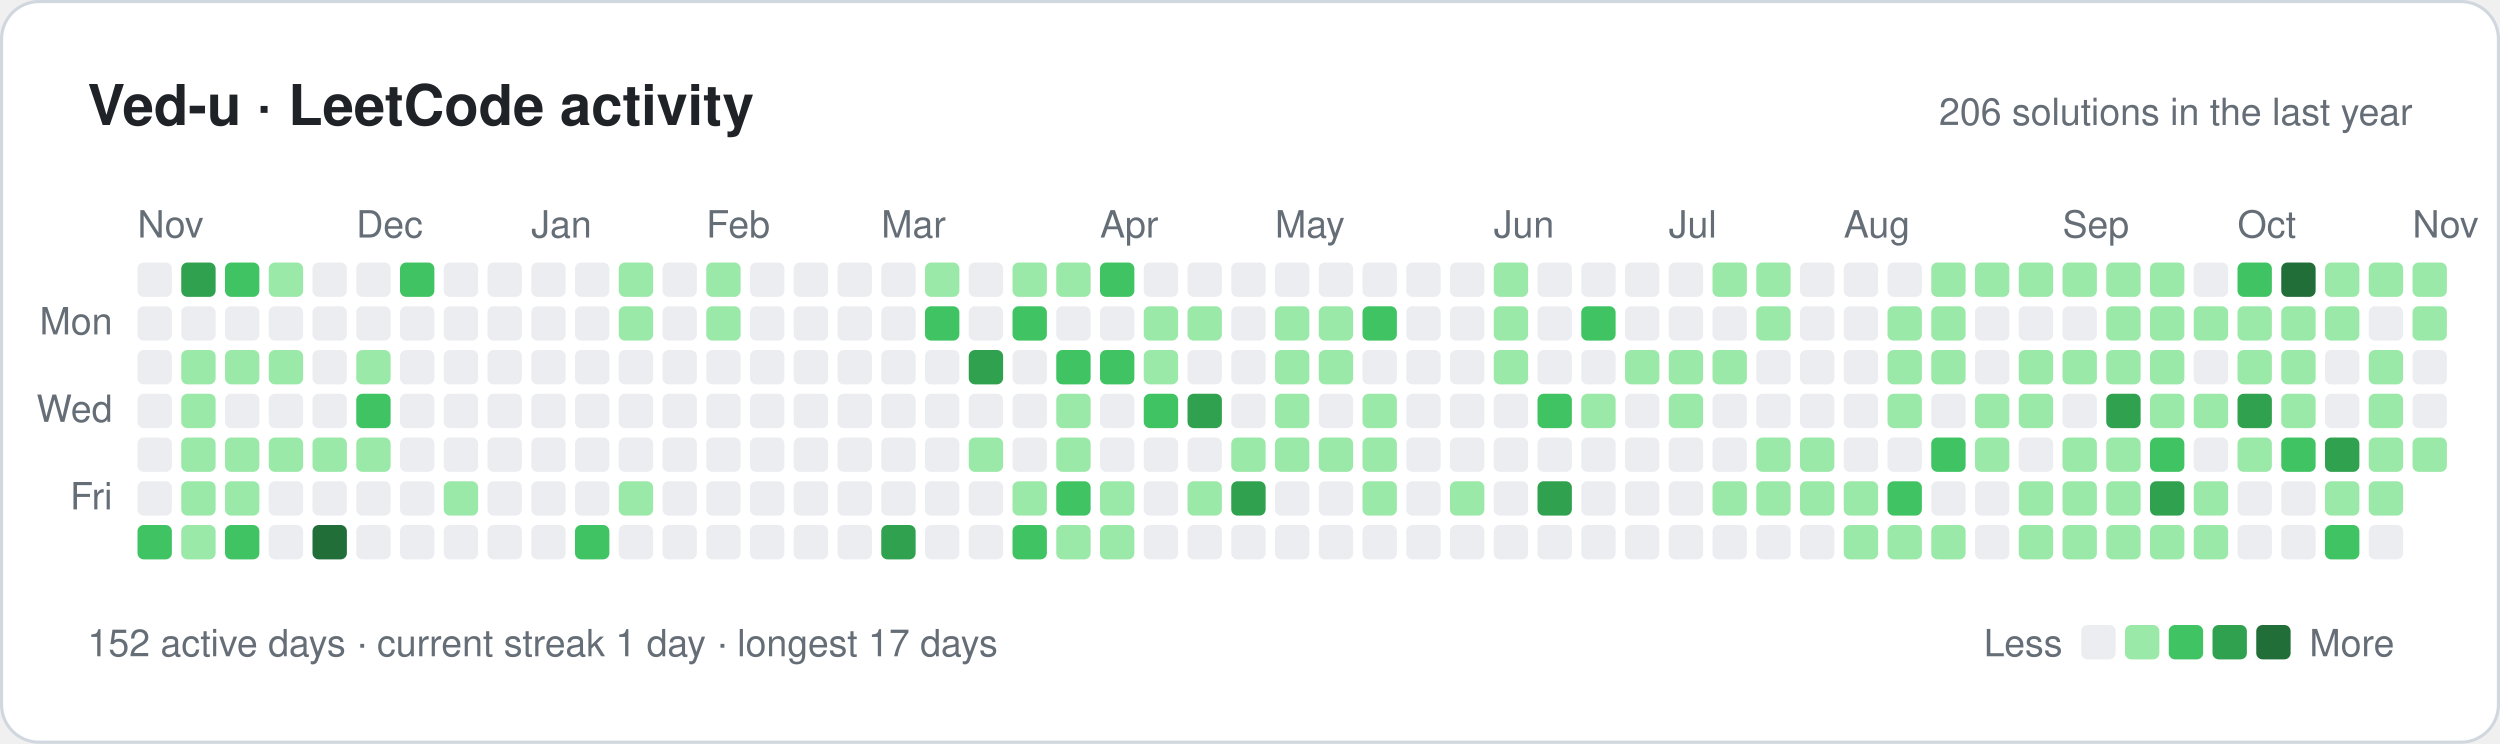
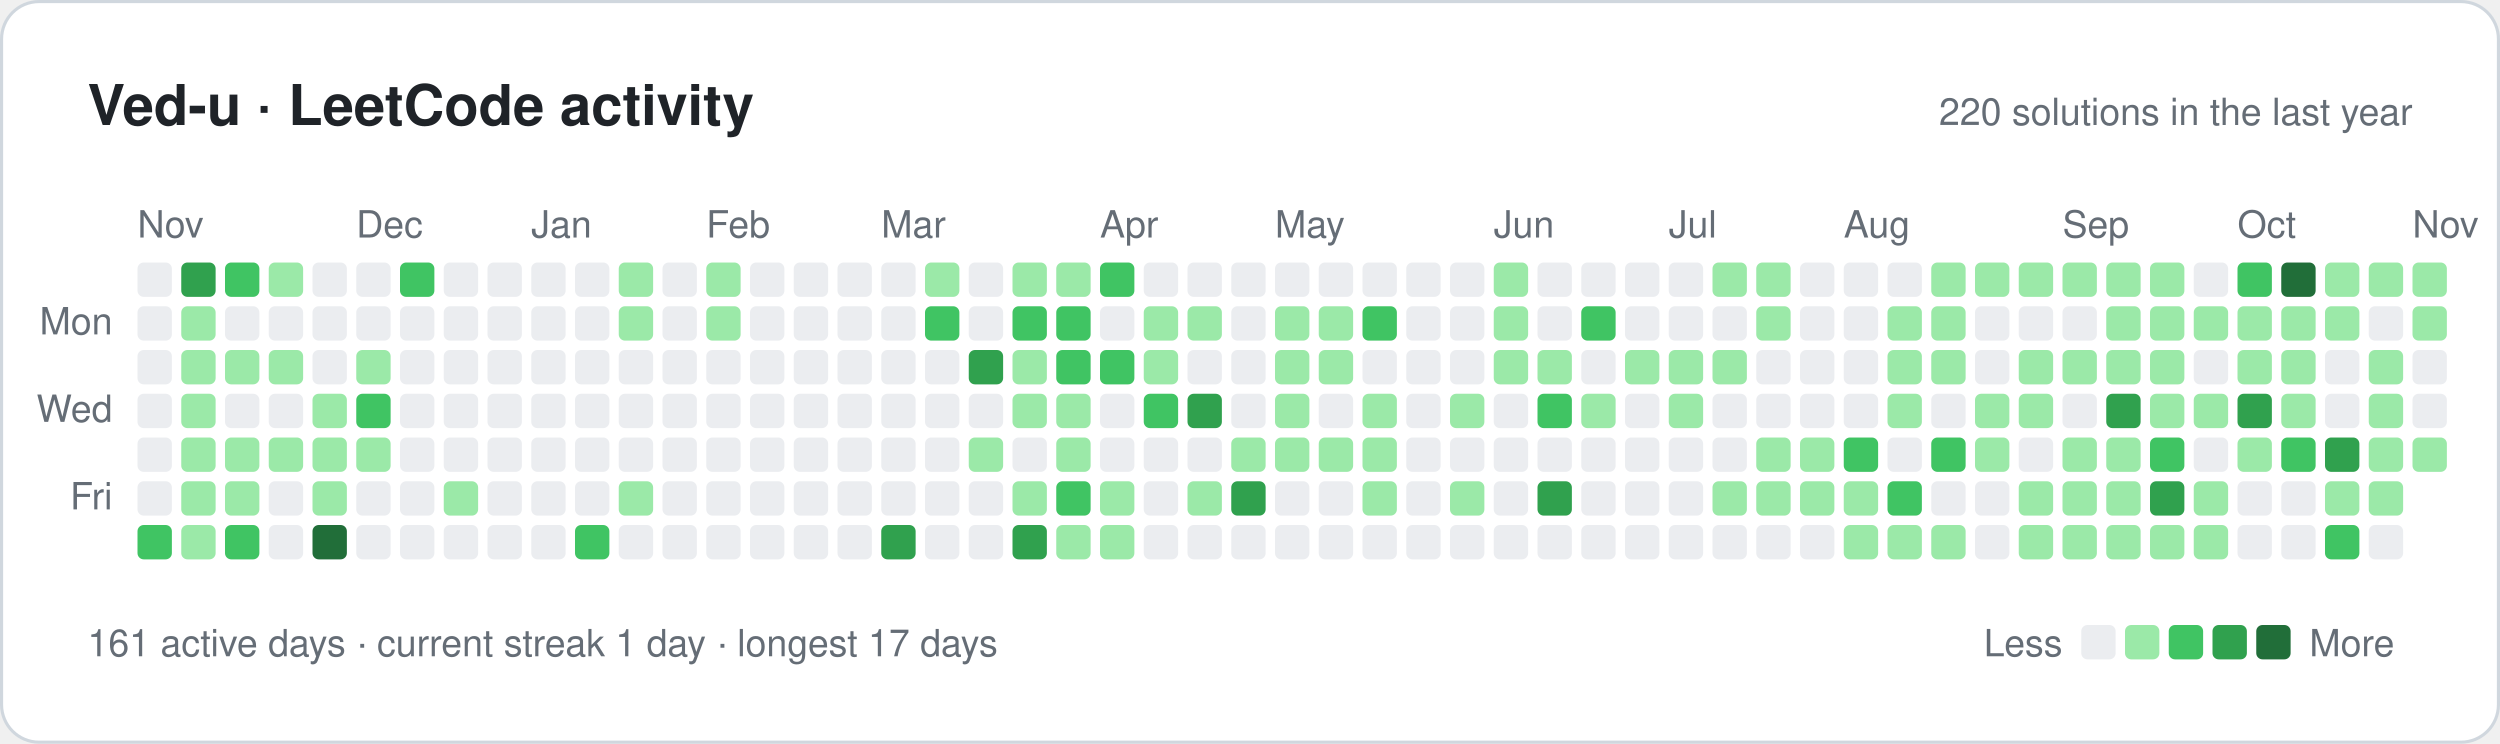
<svg xmlns="http://www.w3.org/2000/svg" width="800" height="238" viewBox="0 0 800 238" font-family="-apple-system,BlinkMacSystemFont,'Segoe UI',Helvetica,Arial,sans-serif" role="img" aria-labelledby="t">
  <style>
.bg{fill:#ffffff;stroke:#d0d7de}.title{fill:#1f2328;font-size:18px;font-weight:600}.muted{fill:#656d76;font-size:12px}
.label{fill:#1f2328;font-size:13px;font-weight:600}.value{fill:#1f2328;font-size:22px;font-weight:700}.value-sm{fill:#1f2328;font-size:14px;font-weight:700}
.total{fill:#1f2328;font-size:30px;font-weight:700}.track{fill:#eaeef2}.ring-track{stroke:#eaeef2}.divider{stroke:#d0d7de}.grid{stroke:#d0d7de;fill:none}
@media (prefers-color-scheme: dark){.bg{fill:#0d1117;stroke:#30363d}.title,.label,.value,.value-sm,.total{fill:#e6edf3}.muted{fill:#8b949e}.track{fill:#21262d}.ring-track{stroke:#21262d}.divider{stroke:#30363d}.grid{stroke:#30363d}}
@keyframes ls-fade{from{opacity:0;transform:translateY(6px)}to{opacity:1;transform:none}}
@keyframes ls-grow{from{transform:scaleX(0)}to{transform:scaleX(1)}}
@keyframes ls-pop{from{opacity:0;transform:scale(.2)}to{opacity:1;transform:scale(1)}}
@keyframes ls-pulse{0%,100%{opacity:1}50%{opacity:.3}}
.fade{animation:ls-fade .6s ease-out both}
.grow{transform-box:fill-box;transform-origin:left center;animation:ls-grow .9s cubic-bezier(.2,.7,.3,1) both}
.pulse{animation:ls-pulse 1.8s ease-in-out infinite}
.d1{animation-delay:0.12s}
.d2{animation-delay:0.24s}
.d3{animation-delay:0.36s}
.d4{animation-delay:0.48s}
.d5{animation-delay:0.60s}
.d6{animation-delay:0.72s}
.d7{animation-delay:0.84s}
.d8{animation-delay:0.96s}
@media (prefers-reduced-motion: reduce){*{animation:none!important}}
.h0{fill:#ebedf0}.h1{fill:#9be9a8}.h2{fill:#40c463}.h3{fill:#30a14e}.h4{fill:#216e39}
@media (prefers-color-scheme: dark){.h0{fill:#161b22}.h1{fill:#0e4429}.h2{fill:#006d32}.h3{fill:#26a641}.h4{fill:#39d353}}
</style>
  <rect x="0.5" y="0.5" width="799" height="237" rx="12" class="bg" />
  <g class="fade">
    <text x="28" y="40" class="title">Ved-u · LeetCode activity</text>
-     <text x="772" y="40" class="muted" text-anchor="end">206 solutions in the last year</text>
+     <text x="772" y="40" class="muted" text-anchor="end">220 solutions in the last year</text>
  </g>
  <text x="44" y="76" class="muted" font-size="11">Nov</text>
  <text x="114" y="76" class="muted" font-size="11">Dec</text>
  <text x="170" y="76" class="muted" font-size="11">Jan</text>
  <text x="226" y="76" class="muted" font-size="11">Feb</text>
  <text x="282" y="76" class="muted" font-size="11">Mar</text>
  <text x="352" y="76" class="muted" font-size="11">Apr</text>
  <text x="408" y="76" class="muted" font-size="11">May</text>
  <text x="478" y="76" class="muted" font-size="11">Jun</text>
  <text x="534" y="76" class="muted" font-size="11">Jul</text>
  <text x="590" y="76" class="muted" font-size="11">Aug</text>
  <text x="660" y="76" class="muted" font-size="11">Sep</text>
  <text x="716" y="76" class="muted" font-size="11">Oct</text>
  <text x="772" y="76" class="muted" font-size="11">Nov</text>
  <text x="36" y="107" class="muted" font-size="10" text-anchor="end">Mon</text>
  <text x="36" y="135" class="muted" font-size="10" text-anchor="end">Wed</text>
  <text x="36" y="163" class="muted" font-size="10" text-anchor="end">Fri</text>
  <g class="fade d1">
    <rect x="44" y="84" width="11" height="11" rx="2" class="h0" />
    <rect x="44" y="98" width="11" height="11" rx="2" class="h0" />
    <rect x="44" y="112" width="11" height="11" rx="2" class="h0" />
    <rect x="44" y="126" width="11" height="11" rx="2" class="h0" />
    <rect x="44" y="140" width="11" height="11" rx="2" class="h0" />
    <rect x="44" y="154" width="11" height="11" rx="2" class="h0" />
    <rect x="44" y="168" width="11" height="11" rx="2" class="h2" />
    <rect x="58" y="84" width="11" height="11" rx="2" class="h3" />
-     <rect x="58" y="98" width="11" height="11" rx="2" class="h0" />
+     <rect x="58" y="98" width="11" height="11" rx="2" class="h1" />
    <rect x="58" y="112" width="11" height="11" rx="2" class="h1" />
    <rect x="58" y="126" width="11" height="11" rx="2" class="h1" />
    <rect x="58" y="140" width="11" height="11" rx="2" class="h1" />
    <rect x="58" y="154" width="11" height="11" rx="2" class="h1" />
    <rect x="58" y="168" width="11" height="11" rx="2" class="h1" />
    <rect x="72" y="84" width="11" height="11" rx="2" class="h2" />
    <rect x="72" y="98" width="11" height="11" rx="2" class="h0" />
    <rect x="72" y="112" width="11" height="11" rx="2" class="h1" />
    <rect x="72" y="126" width="11" height="11" rx="2" class="h0" />
    <rect x="72" y="140" width="11" height="11" rx="2" class="h1" />
    <rect x="72" y="154" width="11" height="11" rx="2" class="h1" />
    <rect x="72" y="168" width="11" height="11" rx="2" class="h2" />
    <rect x="86" y="84" width="11" height="11" rx="2" class="h1" />
    <rect x="86" y="98" width="11" height="11" rx="2" class="h0" />
    <rect x="86" y="112" width="11" height="11" rx="2" class="h1" />
    <rect x="86" y="126" width="11" height="11" rx="2" class="h0" />
    <rect x="86" y="140" width="11" height="11" rx="2" class="h1" />
    <rect x="86" y="154" width="11" height="11" rx="2" class="h0" />
    <rect x="86" y="168" width="11" height="11" rx="2" class="h0" />
    <rect x="100" y="84" width="11" height="11" rx="2" class="h0" />
    <rect x="100" y="98" width="11" height="11" rx="2" class="h0" />
    <rect x="100" y="112" width="11" height="11" rx="2" class="h0" />
-     <rect x="100" y="126" width="11" height="11" rx="2" class="h0" />
+     <rect x="100" y="126" width="11" height="11" rx="2" class="h1" />
    <rect x="100" y="140" width="11" height="11" rx="2" class="h1" />
-     <rect x="100" y="154" width="11" height="11" rx="2" class="h0" />
+     <rect x="100" y="154" width="11" height="11" rx="2" class="h1" />
    <rect x="100" y="168" width="11" height="11" rx="2" class="h4" />
    <rect x="114" y="84" width="11" height="11" rx="2" class="h0" />
    <rect x="114" y="98" width="11" height="11" rx="2" class="h0" />
    <rect x="114" y="112" width="11" height="11" rx="2" class="h1" />
    <rect x="114" y="126" width="11" height="11" rx="2" class="h2" />
    <rect x="114" y="140" width="11" height="11" rx="2" class="h1" />
    <rect x="114" y="154" width="11" height="11" rx="2" class="h0" />
    <rect x="114" y="168" width="11" height="11" rx="2" class="h0" />
    <rect x="128" y="84" width="11" height="11" rx="2" class="h2" />
    <rect x="128" y="98" width="11" height="11" rx="2" class="h0" />
    <rect x="128" y="112" width="11" height="11" rx="2" class="h0" />
    <rect x="128" y="126" width="11" height="11" rx="2" class="h0" />
    <rect x="128" y="140" width="11" height="11" rx="2" class="h0" />
    <rect x="128" y="154" width="11" height="11" rx="2" class="h0" />
    <rect x="128" y="168" width="11" height="11" rx="2" class="h0" />
    <rect x="142" y="84" width="11" height="11" rx="2" class="h0" />
    <rect x="142" y="98" width="11" height="11" rx="2" class="h0" />
    <rect x="142" y="112" width="11" height="11" rx="2" class="h0" />
    <rect x="142" y="126" width="11" height="11" rx="2" class="h0" />
    <rect x="142" y="140" width="11" height="11" rx="2" class="h0" />
    <rect x="142" y="154" width="11" height="11" rx="2" class="h1" />
    <rect x="142" y="168" width="11" height="11" rx="2" class="h0" />
    <rect x="156" y="84" width="11" height="11" rx="2" class="h0" />
    <rect x="156" y="98" width="11" height="11" rx="2" class="h0" />
    <rect x="156" y="112" width="11" height="11" rx="2" class="h0" />
    <rect x="156" y="126" width="11" height="11" rx="2" class="h0" />
    <rect x="156" y="140" width="11" height="11" rx="2" class="h0" />
    <rect x="156" y="154" width="11" height="11" rx="2" class="h0" />
    <rect x="156" y="168" width="11" height="11" rx="2" class="h0" />
    <rect x="170" y="84" width="11" height="11" rx="2" class="h0" />
    <rect x="170" y="98" width="11" height="11" rx="2" class="h0" />
    <rect x="170" y="112" width="11" height="11" rx="2" class="h0" />
    <rect x="170" y="126" width="11" height="11" rx="2" class="h0" />
    <rect x="170" y="140" width="11" height="11" rx="2" class="h0" />
    <rect x="170" y="154" width="11" height="11" rx="2" class="h0" />
    <rect x="170" y="168" width="11" height="11" rx="2" class="h0" />
    <rect x="184" y="84" width="11" height="11" rx="2" class="h0" />
    <rect x="184" y="98" width="11" height="11" rx="2" class="h0" />
    <rect x="184" y="112" width="11" height="11" rx="2" class="h0" />
    <rect x="184" y="126" width="11" height="11" rx="2" class="h0" />
    <rect x="184" y="140" width="11" height="11" rx="2" class="h0" />
    <rect x="184" y="154" width="11" height="11" rx="2" class="h0" />
    <rect x="184" y="168" width="11" height="11" rx="2" class="h2" />
    <rect x="198" y="84" width="11" height="11" rx="2" class="h1" />
    <rect x="198" y="98" width="11" height="11" rx="2" class="h1" />
    <rect x="198" y="112" width="11" height="11" rx="2" class="h0" />
    <rect x="198" y="126" width="11" height="11" rx="2" class="h0" />
    <rect x="198" y="140" width="11" height="11" rx="2" class="h0" />
    <rect x="198" y="154" width="11" height="11" rx="2" class="h1" />
    <rect x="198" y="168" width="11" height="11" rx="2" class="h0" />
    <rect x="212" y="84" width="11" height="11" rx="2" class="h0" />
    <rect x="212" y="98" width="11" height="11" rx="2" class="h0" />
    <rect x="212" y="112" width="11" height="11" rx="2" class="h0" />
    <rect x="212" y="126" width="11" height="11" rx="2" class="h0" />
    <rect x="212" y="140" width="11" height="11" rx="2" class="h0" />
    <rect x="212" y="154" width="11" height="11" rx="2" class="h0" />
    <rect x="212" y="168" width="11" height="11" rx="2" class="h0" />
    <rect x="226" y="84" width="11" height="11" rx="2" class="h1" />
    <rect x="226" y="98" width="11" height="11" rx="2" class="h1" />
    <rect x="226" y="112" width="11" height="11" rx="2" class="h0" />
    <rect x="226" y="126" width="11" height="11" rx="2" class="h0" />
    <rect x="226" y="140" width="11" height="11" rx="2" class="h0" />
    <rect x="226" y="154" width="11" height="11" rx="2" class="h0" />
    <rect x="226" y="168" width="11" height="11" rx="2" class="h0" />
    <rect x="240" y="84" width="11" height="11" rx="2" class="h0" />
    <rect x="240" y="98" width="11" height="11" rx="2" class="h0" />
    <rect x="240" y="112" width="11" height="11" rx="2" class="h0" />
    <rect x="240" y="126" width="11" height="11" rx="2" class="h0" />
    <rect x="240" y="140" width="11" height="11" rx="2" class="h0" />
    <rect x="240" y="154" width="11" height="11" rx="2" class="h0" />
    <rect x="240" y="168" width="11" height="11" rx="2" class="h0" />
    <rect x="254" y="84" width="11" height="11" rx="2" class="h0" />
    <rect x="254" y="98" width="11" height="11" rx="2" class="h0" />
    <rect x="254" y="112" width="11" height="11" rx="2" class="h0" />
    <rect x="254" y="126" width="11" height="11" rx="2" class="h0" />
    <rect x="254" y="140" width="11" height="11" rx="2" class="h0" />
    <rect x="254" y="154" width="11" height="11" rx="2" class="h0" />
    <rect x="254" y="168" width="11" height="11" rx="2" class="h0" />
    <rect x="268" y="84" width="11" height="11" rx="2" class="h0" />
    <rect x="268" y="98" width="11" height="11" rx="2" class="h0" />
    <rect x="268" y="112" width="11" height="11" rx="2" class="h0" />
    <rect x="268" y="126" width="11" height="11" rx="2" class="h0" />
    <rect x="268" y="140" width="11" height="11" rx="2" class="h0" />
    <rect x="268" y="154" width="11" height="11" rx="2" class="h0" />
    <rect x="268" y="168" width="11" height="11" rx="2" class="h0" />
    <rect x="282" y="84" width="11" height="11" rx="2" class="h0" />
    <rect x="282" y="98" width="11" height="11" rx="2" class="h0" />
    <rect x="282" y="112" width="11" height="11" rx="2" class="h0" />
    <rect x="282" y="126" width="11" height="11" rx="2" class="h0" />
    <rect x="282" y="140" width="11" height="11" rx="2" class="h0" />
    <rect x="282" y="154" width="11" height="11" rx="2" class="h0" />
    <rect x="282" y="168" width="11" height="11" rx="2" class="h3" />
    <rect x="296" y="84" width="11" height="11" rx="2" class="h1" />
    <rect x="296" y="98" width="11" height="11" rx="2" class="h2" />
    <rect x="296" y="112" width="11" height="11" rx="2" class="h0" />
    <rect x="296" y="126" width="11" height="11" rx="2" class="h0" />
    <rect x="296" y="140" width="11" height="11" rx="2" class="h0" />
    <rect x="296" y="154" width="11" height="11" rx="2" class="h0" />
    <rect x="296" y="168" width="11" height="11" rx="2" class="h0" />
    <rect x="310" y="84" width="11" height="11" rx="2" class="h0" />
    <rect x="310" y="98" width="11" height="11" rx="2" class="h0" />
    <rect x="310" y="112" width="11" height="11" rx="2" class="h3" />
    <rect x="310" y="126" width="11" height="11" rx="2" class="h0" />
    <rect x="310" y="140" width="11" height="11" rx="2" class="h1" />
    <rect x="310" y="154" width="11" height="11" rx="2" class="h0" />
    <rect x="310" y="168" width="11" height="11" rx="2" class="h0" />
    <rect x="324" y="84" width="11" height="11" rx="2" class="h1" />
    <rect x="324" y="98" width="11" height="11" rx="2" class="h2" />
-     <rect x="324" y="112" width="11" height="11" rx="2" class="h0" />
-     <rect x="324" y="126" width="11" height="11" rx="2" class="h0" />
+     <rect x="324" y="112" width="11" height="11" rx="2" class="h1" />
+     <rect x="324" y="126" width="11" height="11" rx="2" class="h1" />
    <rect x="324" y="140" width="11" height="11" rx="2" class="h0" />
    <rect x="324" y="154" width="11" height="11" rx="2" class="h1" />
-     <rect x="324" y="168" width="11" height="11" rx="2" class="h2" />
+     <rect x="324" y="168" width="11" height="11" rx="2" class="h3" />
    <rect x="338" y="84" width="11" height="11" rx="2" class="h1" />
-     <rect x="338" y="98" width="11" height="11" rx="2" class="h0" />
+     <rect x="338" y="98" width="11" height="11" rx="2" class="h2" />
    <rect x="338" y="112" width="11" height="11" rx="2" class="h2" />
    <rect x="338" y="126" width="11" height="11" rx="2" class="h1" />
    <rect x="338" y="140" width="11" height="11" rx="2" class="h1" />
    <rect x="338" y="154" width="11" height="11" rx="2" class="h2" />
    <rect x="338" y="168" width="11" height="11" rx="2" class="h1" />
    <rect x="352" y="84" width="11" height="11" rx="2" class="h2" />
    <rect x="352" y="98" width="11" height="11" rx="2" class="h0" />
    <rect x="352" y="112" width="11" height="11" rx="2" class="h2" />
    <rect x="352" y="126" width="11" height="11" rx="2" class="h0" />
    <rect x="352" y="140" width="11" height="11" rx="2" class="h0" />
    <rect x="352" y="154" width="11" height="11" rx="2" class="h1" />
    <rect x="352" y="168" width="11" height="11" rx="2" class="h1" />
    <rect x="366" y="84" width="11" height="11" rx="2" class="h0" />
    <rect x="366" y="98" width="11" height="11" rx="2" class="h1" />
    <rect x="366" y="112" width="11" height="11" rx="2" class="h1" />
    <rect x="366" y="126" width="11" height="11" rx="2" class="h2" />
    <rect x="366" y="140" width="11" height="11" rx="2" class="h0" />
    <rect x="366" y="154" width="11" height="11" rx="2" class="h0" />
    <rect x="366" y="168" width="11" height="11" rx="2" class="h0" />
    <rect x="380" y="84" width="11" height="11" rx="2" class="h0" />
    <rect x="380" y="98" width="11" height="11" rx="2" class="h1" />
    <rect x="380" y="112" width="11" height="11" rx="2" class="h0" />
    <rect x="380" y="126" width="11" height="11" rx="2" class="h3" />
    <rect x="380" y="140" width="11" height="11" rx="2" class="h0" />
    <rect x="380" y="154" width="11" height="11" rx="2" class="h1" />
    <rect x="380" y="168" width="11" height="11" rx="2" class="h0" />
    <rect x="394" y="84" width="11" height="11" rx="2" class="h0" />
    <rect x="394" y="98" width="11" height="11" rx="2" class="h0" />
    <rect x="394" y="112" width="11" height="11" rx="2" class="h0" />
    <rect x="394" y="126" width="11" height="11" rx="2" class="h0" />
    <rect x="394" y="140" width="11" height="11" rx="2" class="h1" />
    <rect x="394" y="154" width="11" height="11" rx="2" class="h3" />
    <rect x="394" y="168" width="11" height="11" rx="2" class="h0" />
    <rect x="408" y="84" width="11" height="11" rx="2" class="h0" />
    <rect x="408" y="98" width="11" height="11" rx="2" class="h1" />
    <rect x="408" y="112" width="11" height="11" rx="2" class="h1" />
    <rect x="408" y="126" width="11" height="11" rx="2" class="h1" />
    <rect x="408" y="140" width="11" height="11" rx="2" class="h1" />
    <rect x="408" y="154" width="11" height="11" rx="2" class="h0" />
    <rect x="408" y="168" width="11" height="11" rx="2" class="h0" />
    <rect x="422" y="84" width="11" height="11" rx="2" class="h0" />
    <rect x="422" y="98" width="11" height="11" rx="2" class="h1" />
    <rect x="422" y="112" width="11" height="11" rx="2" class="h1" />
    <rect x="422" y="126" width="11" height="11" rx="2" class="h0" />
    <rect x="422" y="140" width="11" height="11" rx="2" class="h1" />
    <rect x="422" y="154" width="11" height="11" rx="2" class="h0" />
    <rect x="422" y="168" width="11" height="11" rx="2" class="h0" />
    <rect x="436" y="84" width="11" height="11" rx="2" class="h0" />
    <rect x="436" y="98" width="11" height="11" rx="2" class="h2" />
    <rect x="436" y="112" width="11" height="11" rx="2" class="h0" />
    <rect x="436" y="126" width="11" height="11" rx="2" class="h1" />
    <rect x="436" y="140" width="11" height="11" rx="2" class="h1" />
    <rect x="436" y="154" width="11" height="11" rx="2" class="h1" />
    <rect x="436" y="168" width="11" height="11" rx="2" class="h0" />
    <rect x="450" y="84" width="11" height="11" rx="2" class="h0" />
    <rect x="450" y="98" width="11" height="11" rx="2" class="h0" />
    <rect x="450" y="112" width="11" height="11" rx="2" class="h0" />
    <rect x="450" y="126" width="11" height="11" rx="2" class="h0" />
    <rect x="450" y="140" width="11" height="11" rx="2" class="h0" />
    <rect x="450" y="154" width="11" height="11" rx="2" class="h0" />
    <rect x="450" y="168" width="11" height="11" rx="2" class="h0" />
    <rect x="464" y="84" width="11" height="11" rx="2" class="h0" />
    <rect x="464" y="98" width="11" height="11" rx="2" class="h0" />
    <rect x="464" y="112" width="11" height="11" rx="2" class="h0" />
-     <rect x="464" y="126" width="11" height="11" rx="2" class="h0" />
+     <rect x="464" y="126" width="11" height="11" rx="2" class="h1" />
    <rect x="464" y="140" width="11" height="11" rx="2" class="h0" />
    <rect x="464" y="154" width="11" height="11" rx="2" class="h1" />
    <rect x="464" y="168" width="11" height="11" rx="2" class="h0" />
    <rect x="478" y="84" width="11" height="11" rx="2" class="h1" />
    <rect x="478" y="98" width="11" height="11" rx="2" class="h1" />
    <rect x="478" y="112" width="11" height="11" rx="2" class="h1" />
    <rect x="478" y="126" width="11" height="11" rx="2" class="h0" />
    <rect x="478" y="140" width="11" height="11" rx="2" class="h0" />
    <rect x="478" y="154" width="11" height="11" rx="2" class="h0" />
    <rect x="478" y="168" width="11" height="11" rx="2" class="h0" />
    <rect x="492" y="84" width="11" height="11" rx="2" class="h0" />
    <rect x="492" y="98" width="11" height="11" rx="2" class="h0" />
-     <rect x="492" y="112" width="11" height="11" rx="2" class="h0" />
+     <rect x="492" y="112" width="11" height="11" rx="2" class="h1" />
    <rect x="492" y="126" width="11" height="11" rx="2" class="h2" />
    <rect x="492" y="140" width="11" height="11" rx="2" class="h0" />
    <rect x="492" y="154" width="11" height="11" rx="2" class="h3" />
    <rect x="492" y="168" width="11" height="11" rx="2" class="h0" />
    <rect x="506" y="84" width="11" height="11" rx="2" class="h0" />
    <rect x="506" y="98" width="11" height="11" rx="2" class="h2" />
    <rect x="506" y="112" width="11" height="11" rx="2" class="h0" />
    <rect x="506" y="126" width="11" height="11" rx="2" class="h1" />
    <rect x="506" y="140" width="11" height="11" rx="2" class="h0" />
    <rect x="506" y="154" width="11" height="11" rx="2" class="h0" />
    <rect x="506" y="168" width="11" height="11" rx="2" class="h0" />
    <rect x="520" y="84" width="11" height="11" rx="2" class="h0" />
    <rect x="520" y="98" width="11" height="11" rx="2" class="h0" />
    <rect x="520" y="112" width="11" height="11" rx="2" class="h1" />
    <rect x="520" y="126" width="11" height="11" rx="2" class="h0" />
    <rect x="520" y="140" width="11" height="11" rx="2" class="h0" />
    <rect x="520" y="154" width="11" height="11" rx="2" class="h0" />
    <rect x="520" y="168" width="11" height="11" rx="2" class="h0" />
    <rect x="534" y="84" width="11" height="11" rx="2" class="h0" />
    <rect x="534" y="98" width="11" height="11" rx="2" class="h0" />
    <rect x="534" y="112" width="11" height="11" rx="2" class="h1" />
    <rect x="534" y="126" width="11" height="11" rx="2" class="h1" />
    <rect x="534" y="140" width="11" height="11" rx="2" class="h0" />
    <rect x="534" y="154" width="11" height="11" rx="2" class="h0" />
    <rect x="534" y="168" width="11" height="11" rx="2" class="h0" />
    <rect x="548" y="84" width="11" height="11" rx="2" class="h1" />
    <rect x="548" y="98" width="11" height="11" rx="2" class="h0" />
    <rect x="548" y="112" width="11" height="11" rx="2" class="h1" />
    <rect x="548" y="126" width="11" height="11" rx="2" class="h0" />
    <rect x="548" y="140" width="11" height="11" rx="2" class="h0" />
    <rect x="548" y="154" width="11" height="11" rx="2" class="h1" />
    <rect x="548" y="168" width="11" height="11" rx="2" class="h0" />
    <rect x="562" y="84" width="11" height="11" rx="2" class="h1" />
    <rect x="562" y="98" width="11" height="11" rx="2" class="h1" />
    <rect x="562" y="112" width="11" height="11" rx="2" class="h0" />
    <rect x="562" y="126" width="11" height="11" rx="2" class="h0" />
    <rect x="562" y="140" width="11" height="11" rx="2" class="h1" />
    <rect x="562" y="154" width="11" height="11" rx="2" class="h1" />
    <rect x="562" y="168" width="11" height="11" rx="2" class="h0" />
    <rect x="576" y="84" width="11" height="11" rx="2" class="h0" />
    <rect x="576" y="98" width="11" height="11" rx="2" class="h0" />
    <rect x="576" y="112" width="11" height="11" rx="2" class="h0" />
    <rect x="576" y="126" width="11" height="11" rx="2" class="h0" />
    <rect x="576" y="140" width="11" height="11" rx="2" class="h1" />
    <rect x="576" y="154" width="11" height="11" rx="2" class="h1" />
    <rect x="576" y="168" width="11" height="11" rx="2" class="h0" />
    <rect x="590" y="84" width="11" height="11" rx="2" class="h0" />
    <rect x="590" y="98" width="11" height="11" rx="2" class="h0" />
    <rect x="590" y="112" width="11" height="11" rx="2" class="h0" />
    <rect x="590" y="126" width="11" height="11" rx="2" class="h0" />
-     <rect x="590" y="140" width="11" height="11" rx="2" class="h0" />
+     <rect x="590" y="140" width="11" height="11" rx="2" class="h2" />
    <rect x="590" y="154" width="11" height="11" rx="2" class="h1" />
    <rect x="590" y="168" width="11" height="11" rx="2" class="h1" />
    <rect x="604" y="84" width="11" height="11" rx="2" class="h0" />
    <rect x="604" y="98" width="11" height="11" rx="2" class="h1" />
    <rect x="604" y="112" width="11" height="11" rx="2" class="h1" />
    <rect x="604" y="126" width="11" height="11" rx="2" class="h1" />
    <rect x="604" y="140" width="11" height="11" rx="2" class="h0" />
    <rect x="604" y="154" width="11" height="11" rx="2" class="h2" />
    <rect x="604" y="168" width="11" height="11" rx="2" class="h1" />
    <rect x="618" y="84" width="11" height="11" rx="2" class="h1" />
    <rect x="618" y="98" width="11" height="11" rx="2" class="h1" />
    <rect x="618" y="112" width="11" height="11" rx="2" class="h1" />
    <rect x="618" y="126" width="11" height="11" rx="2" class="h0" />
    <rect x="618" y="140" width="11" height="11" rx="2" class="h2" />
    <rect x="618" y="154" width="11" height="11" rx="2" class="h0" />
    <rect x="618" y="168" width="11" height="11" rx="2" class="h1" />
    <rect x="632" y="84" width="11" height="11" rx="2" class="h1" />
    <rect x="632" y="98" width="11" height="11" rx="2" class="h0" />
    <rect x="632" y="112" width="11" height="11" rx="2" class="h0" />
    <rect x="632" y="126" width="11" height="11" rx="2" class="h1" />
    <rect x="632" y="140" width="11" height="11" rx="2" class="h1" />
    <rect x="632" y="154" width="11" height="11" rx="2" class="h0" />
    <rect x="632" y="168" width="11" height="11" rx="2" class="h0" />
    <rect x="646" y="84" width="11" height="11" rx="2" class="h1" />
    <rect x="646" y="98" width="11" height="11" rx="2" class="h0" />
    <rect x="646" y="112" width="11" height="11" rx="2" class="h1" />
    <rect x="646" y="126" width="11" height="11" rx="2" class="h1" />
    <rect x="646" y="140" width="11" height="11" rx="2" class="h0" />
    <rect x="646" y="154" width="11" height="11" rx="2" class="h1" />
    <rect x="646" y="168" width="11" height="11" rx="2" class="h1" />
    <rect x="660" y="84" width="11" height="11" rx="2" class="h1" />
    <rect x="660" y="98" width="11" height="11" rx="2" class="h0" />
    <rect x="660" y="112" width="11" height="11" rx="2" class="h1" />
    <rect x="660" y="126" width="11" height="11" rx="2" class="h0" />
    <rect x="660" y="140" width="11" height="11" rx="2" class="h1" />
    <rect x="660" y="154" width="11" height="11" rx="2" class="h1" />
    <rect x="660" y="168" width="11" height="11" rx="2" class="h1" />
    <rect x="674" y="84" width="11" height="11" rx="2" class="h1" />
    <rect x="674" y="98" width="11" height="11" rx="2" class="h1" />
    <rect x="674" y="112" width="11" height="11" rx="2" class="h1" />
    <rect x="674" y="126" width="11" height="11" rx="2" class="h3" />
    <rect x="674" y="140" width="11" height="11" rx="2" class="h1" />
    <rect x="674" y="154" width="11" height="11" rx="2" class="h1" />
    <rect x="674" y="168" width="11" height="11" rx="2" class="h1" />
    <rect x="688" y="84" width="11" height="11" rx="2" class="h1" />
    <rect x="688" y="98" width="11" height="11" rx="2" class="h1" />
    <rect x="688" y="112" width="11" height="11" rx="2" class="h1" />
    <rect x="688" y="126" width="11" height="11" rx="2" class="h1" />
    <rect x="688" y="140" width="11" height="11" rx="2" class="h2" />
    <rect x="688" y="154" width="11" height="11" rx="2" class="h3" />
    <rect x="688" y="168" width="11" height="11" rx="2" class="h1" />
    <rect x="702" y="84" width="11" height="11" rx="2" class="h0" />
    <rect x="702" y="98" width="11" height="11" rx="2" class="h1" />
    <rect x="702" y="112" width="11" height="11" rx="2" class="h0" />
    <rect x="702" y="126" width="11" height="11" rx="2" class="h1" />
    <rect x="702" y="140" width="11" height="11" rx="2" class="h0" />
    <rect x="702" y="154" width="11" height="11" rx="2" class="h1" />
    <rect x="702" y="168" width="11" height="11" rx="2" class="h1" />
    <rect x="716" y="84" width="11" height="11" rx="2" class="h2" />
    <rect x="716" y="98" width="11" height="11" rx="2" class="h1" />
    <rect x="716" y="112" width="11" height="11" rx="2" class="h1" />
    <rect x="716" y="126" width="11" height="11" rx="2" class="h3" />
    <rect x="716" y="140" width="11" height="11" rx="2" class="h1" />
    <rect x="716" y="154" width="11" height="11" rx="2" class="h0" />
    <rect x="716" y="168" width="11" height="11" rx="2" class="h0" />
    <rect x="730" y="84" width="11" height="11" rx="2" class="h4" />
    <rect x="730" y="98" width="11" height="11" rx="2" class="h1" />
    <rect x="730" y="112" width="11" height="11" rx="2" class="h1" />
    <rect x="730" y="126" width="11" height="11" rx="2" class="h1" />
    <rect x="730" y="140" width="11" height="11" rx="2" class="h2" />
    <rect x="730" y="154" width="11" height="11" rx="2" class="h0" />
    <rect x="730" y="168" width="11" height="11" rx="2" class="h0" />
    <rect x="744" y="84" width="11" height="11" rx="2" class="h1" />
    <rect x="744" y="98" width="11" height="11" rx="2" class="h1" />
    <rect x="744" y="112" width="11" height="11" rx="2" class="h0" />
    <rect x="744" y="126" width="11" height="11" rx="2" class="h0" />
    <rect x="744" y="140" width="11" height="11" rx="2" class="h3" />
    <rect x="744" y="154" width="11" height="11" rx="2" class="h1" />
    <rect x="744" y="168" width="11" height="11" rx="2" class="h2" />
    <rect x="758" y="84" width="11" height="11" rx="2" class="h1" />
    <rect x="758" y="98" width="11" height="11" rx="2" class="h0" />
    <rect x="758" y="112" width="11" height="11" rx="2" class="h1" />
    <rect x="758" y="126" width="11" height="11" rx="2" class="h1" />
    <rect x="758" y="140" width="11" height="11" rx="2" class="h1" />
    <rect x="758" y="154" width="11" height="11" rx="2" class="h1" />
    <rect x="758" y="168" width="11" height="11" rx="2" class="h0" />
    <rect x="772" y="84" width="11" height="11" rx="2" class="h1" />
    <rect x="772" y="98" width="11" height="11" rx="2" class="h1" />
    <rect x="772" y="112" width="11" height="11" rx="2" class="h0" />
    <rect x="772" y="126" width="11" height="11" rx="2" class="h0" />
    <rect x="772" y="140" width="11" height="11" rx="2" class="h1" />
  </g>
-   <text x="28" y="210" class="muted">152 active days · current streak 1 day · longest 17 days</text>
+   <text x="28" y="210" class="muted">161 active days · current streak 1 day · longest 17 days</text>
  <text x="660" y="210" class="muted" text-anchor="end">Less</text>
  <rect x="666" y="200" width="11" height="11" rx="2" class="h0" />
  <rect x="680" y="200" width="11" height="11" rx="2" class="h1" />
  <rect x="694" y="200" width="11" height="11" rx="2" class="h2" />
  <rect x="708" y="200" width="11" height="11" rx="2" class="h3" />
  <rect x="722" y="200" width="11" height="11" rx="2" class="h4" />
  <text x="739" y="210" class="muted">More</text>
</svg>
